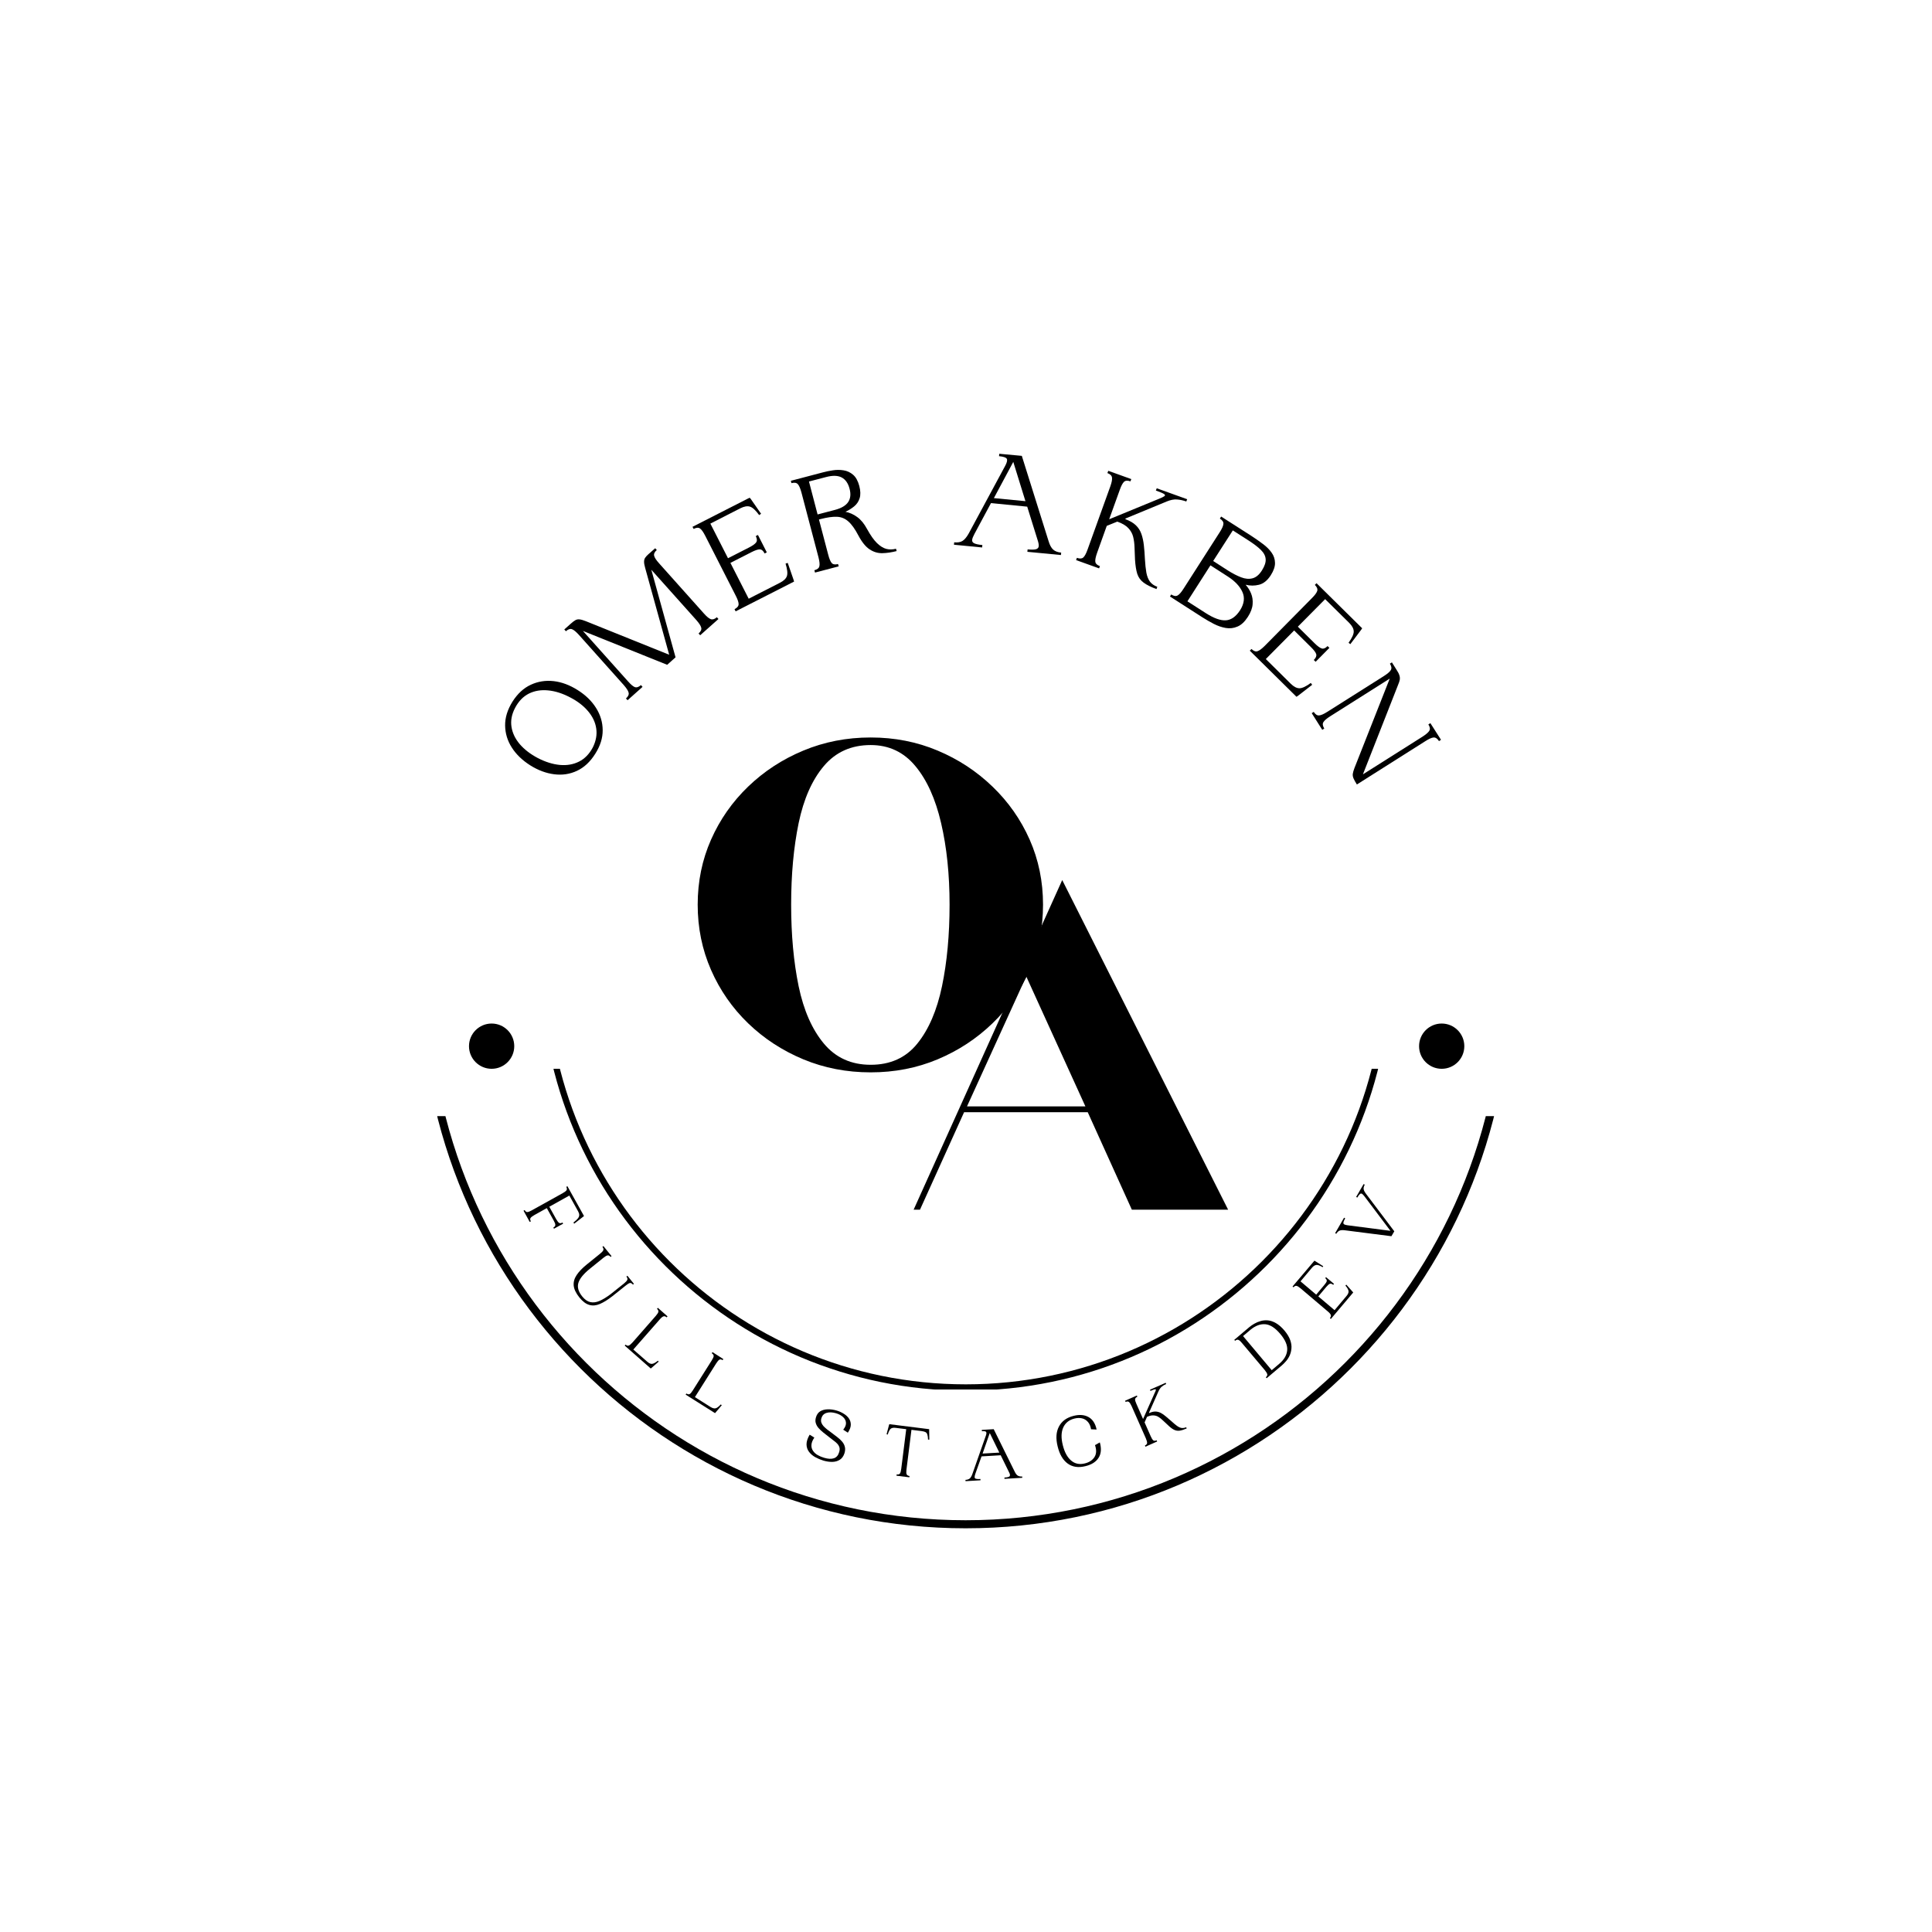
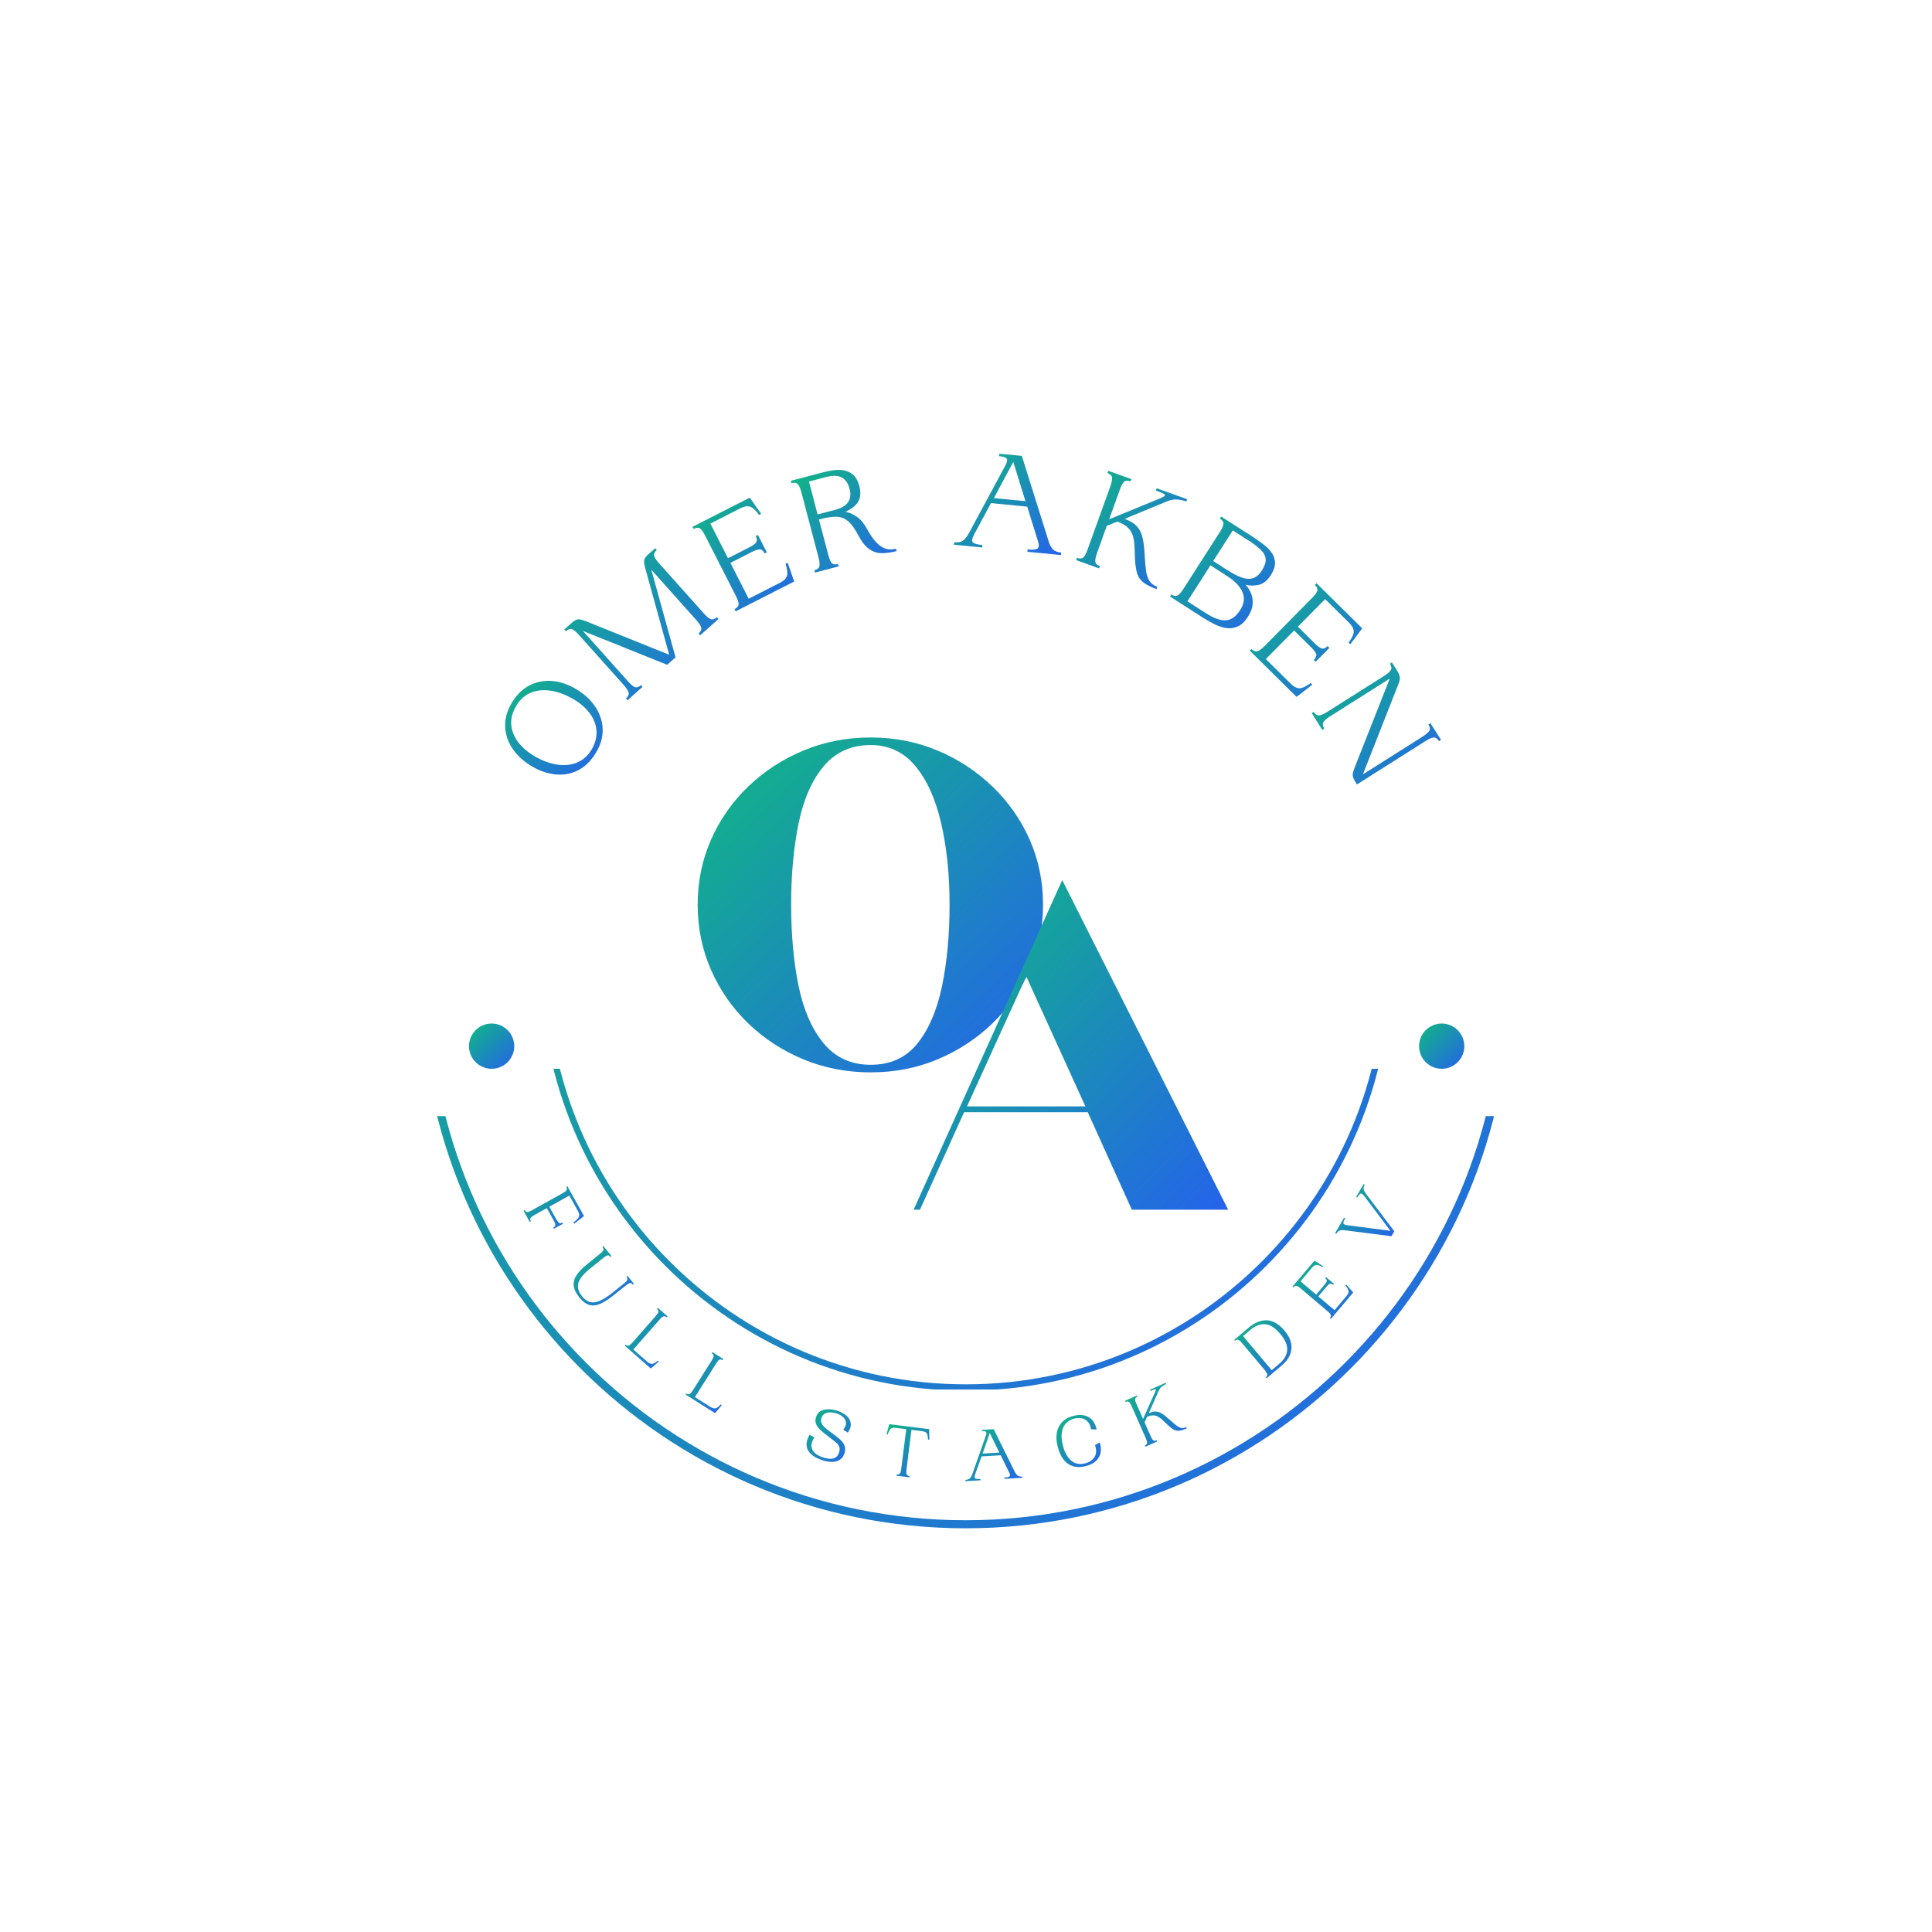
<svg xmlns="http://www.w3.org/2000/svg" width="500" zoomAndPan="magnify" viewBox="0 0 375 375" height="500" preserveAspectRatio="xMidYMid meet" version="1.0">
  <defs>
+     <linearGradient id="brandGradient" x1="0%" y1="0%" x2="100%" y2="100%">
+       <stop offset="0%" style="stop-color:#10B981;stop-opacity:1" />
+       <stop offset="100%" style="stop-color:#2563EB;stop-opacity:1" />
+     </linearGradient>
+     <filter id="glow">
+       <feGaussianBlur stdDeviation="2" result="coloredBlur" />
+       <feMerge>
+         <feMergeNode in="coloredBlur" />
+         <feMergeNode in="SourceGraphic" />
+       </feMerge>
+     </filter>
    <g />
    <clipPath id="95c110b9c5">
      <path d="M 104.961 207.453 L 269.961 207.453 L 269.961 269.703 L 104.961 269.703 Z M 104.961 207.453 " clip-rule="nonzero" />
    </clipPath>
    <clipPath id="bca295b0bf">
      <path d="M 81.676 216.637 L 293.176 216.637 L 293.176 296.641 L 81.676 296.641 Z M 81.676 216.637 " clip-rule="nonzero" />
    </clipPath>
    <clipPath id="bc002eb18a">
      <path d="M 91.031 198.668 L 99.816 198.668 L 99.816 207.453 L 91.031 207.453 Z M 91.031 198.668 " clip-rule="nonzero" />
    </clipPath>
    <clipPath id="8a772e61c0">
      <path d="M 95.426 198.668 C 93 198.668 91.031 200.637 91.031 203.062 C 91.031 205.484 93 207.453 95.426 207.453 C 97.848 207.453 99.816 205.484 99.816 203.062 C 99.816 200.637 97.848 198.668 95.426 198.668 Z M 95.426 198.668 " clip-rule="nonzero" />
    </clipPath>
    <clipPath id="96b2ed3844">
      <path d="M 0.031 0.668 L 8.816 0.668 L 8.816 9.453 L 0.031 9.453 Z M 0.031 0.668 " clip-rule="nonzero" />
    </clipPath>
    <clipPath id="39f925ef78">
      <path d="M 4.426 0.668 C 2 0.668 0.031 2.637 0.031 5.062 C 0.031 7.484 2 9.453 4.426 9.453 C 6.848 9.453 8.816 7.484 8.816 5.062 C 8.816 2.637 6.848 0.668 4.426 0.668 Z M 4.426 0.668 " clip-rule="nonzero" />
    </clipPath>
    <clipPath id="e8a995e5e2">
      <rect x="0" width="9" y="0" height="10" />
    </clipPath>
    <clipPath id="88d9f19a4b">
      <path d="M 275.441 198.668 L 284.223 198.668 L 284.223 207.453 L 275.441 207.453 Z M 275.441 198.668 " clip-rule="nonzero" />
    </clipPath>
    <clipPath id="1d8b37e788">
      <path d="M 279.832 198.668 C 277.406 198.668 275.441 200.637 275.441 203.062 C 275.441 205.484 277.406 207.453 279.832 207.453 C 282.258 207.453 284.223 205.484 284.223 203.062 C 284.223 200.637 282.258 198.668 279.832 198.668 Z M 279.832 198.668 " clip-rule="nonzero" />
    </clipPath>
    <clipPath id="f939a7da8a">
      <path d="M 0.441 0.668 L 9.223 0.668 L 9.223 9.453 L 0.441 9.453 Z M 0.441 0.668 " clip-rule="nonzero" />
    </clipPath>
    <clipPath id="5ce6bc9a1e">
      <path d="M 4.832 0.668 C 2.406 0.668 0.441 2.637 0.441 5.062 C 0.441 7.484 2.406 9.453 4.832 9.453 C 7.258 9.453 9.223 7.484 9.223 5.062 C 9.223 2.637 7.258 0.668 4.832 0.668 Z M 4.832 0.668 " clip-rule="nonzero" />
    </clipPath>
    <clipPath id="f5a41d4012">
      <rect x="0" width="10" y="0" height="10" />
    </clipPath>
  </defs>
  <g clip-path="url(#95c110b9c5)">
-     <path fill="#000000" d="M 187.461 269.918 C 141.984 269.918 104.961 232.895 104.961 187.418 C 104.961 141.941 141.984 104.918 187.461 104.918 C 232.938 104.918 269.961 141.941 269.961 187.418 C 269.961 232.895 232.938 269.918 187.461 269.918 Z M 187.461 106.137 C 142.637 106.137 106.18 142.594 106.18 187.418 C 106.18 232.246 142.637 268.699 187.461 268.699 C 232.289 268.699 268.742 232.246 268.742 187.418 C 268.742 142.594 232.289 106.137 187.461 106.137 Z M 187.461 106.137 " fill-opacity="1" fill-rule="nonzero" />
+     <path fill="url(#brandGradient)" d="M 187.461 269.918 C 141.984 269.918 104.961 232.895 104.961 187.418 C 104.961 141.941 141.984 104.918 187.461 104.918 C 232.938 104.918 269.961 141.941 269.961 187.418 C 269.961 232.895 232.938 269.918 187.461 269.918 Z M 187.461 106.137 C 142.637 106.137 106.18 142.594 106.18 187.418 C 106.18 232.246 142.637 268.699 187.461 268.699 C 232.289 268.699 268.742 232.246 268.742 187.418 C 268.742 142.594 232.289 106.137 187.461 106.137 Z M 187.461 106.137 " fill-opacity="1" fill-rule="nonzero" />
  </g>
  <g clip-path="url(#bca295b0bf)">
-     <path fill="#000000" d="M 187.426 296.641 C 129.133 296.641 81.676 249.184 81.676 190.891 C 81.676 132.602 129.133 85.141 187.426 85.141 C 245.719 85.141 293.176 132.602 293.176 190.891 C 293.176 249.184 245.719 296.641 187.426 296.641 Z M 187.426 86.707 C 129.965 86.707 83.238 133.434 83.238 190.891 C 83.238 248.352 129.965 295.078 187.426 295.078 C 244.883 295.078 291.613 248.352 291.613 190.891 C 291.613 133.434 244.883 86.707 187.426 86.707 Z M 187.426 86.707 " fill-opacity="1" fill-rule="nonzero" />
+     <path fill="url(#brandGradient)" d="M 187.426 296.641 C 129.133 296.641 81.676 249.184 81.676 190.891 C 81.676 132.602 129.133 85.141 187.426 85.141 C 245.719 85.141 293.176 132.602 293.176 190.891 C 293.176 249.184 245.719 296.641 187.426 296.641 Z M 187.426 86.707 C 129.965 86.707 83.238 133.434 83.238 190.891 C 83.238 248.352 129.965 295.078 187.426 295.078 C 244.883 295.078 291.613 248.352 291.613 190.891 C 291.613 133.434 244.883 86.707 187.426 86.707 Z M 187.426 86.707 " fill-opacity="1" fill-rule="nonzero" />
  </g>
  <g clip-path="url(#bc002eb18a)">
    <g clip-path="url(#8a772e61c0)">
      <g transform="matrix(1, 0, 0, 1, 91, 198)">
        <g clip-path="url(#e8a995e5e2)">
          <g clip-path="url(#96b2ed3844)">
            <g clip-path="url(#39f925ef78)">
-               <path fill="#000000" d="M 0.031 0.668 L 8.816 0.668 L 8.816 9.453 L 0.031 9.453 Z M 0.031 0.668 " fill-opacity="1" fill-rule="nonzero" />
+               <path fill="url(#brandGradient)" d="M 0.031 0.668 L 8.816 0.668 L 8.816 9.453 L 0.031 9.453 Z M 0.031 0.668 " fill-opacity="1" fill-rule="nonzero" />
            </g>
          </g>
        </g>
      </g>
    </g>
  </g>
  <g clip-path="url(#88d9f19a4b)">
    <g clip-path="url(#1d8b37e788)">
      <g transform="matrix(1, 0, 0, 1, 275, 198)">
        <g clip-path="url(#f5a41d4012)">
          <g clip-path="url(#f939a7da8a)">
            <g clip-path="url(#5ce6bc9a1e)">
-               <path fill="#000000" d="M 0.441 0.668 L 9.223 0.668 L 9.223 9.453 L 0.441 9.453 Z M 0.441 0.668 " fill-opacity="1" fill-rule="nonzero" />
+               <path fill="url(#brandGradient)" d="M 0.441 0.668 L 9.223 0.668 L 9.223 9.453 L 0.441 9.453 Z M 0.441 0.668 " fill-opacity="1" fill-rule="nonzero" />
            </g>
          </g>
        </g>
      </g>
    </g>
  </g>
-   <g fill="#000000" fill-opacity="1">
+   <g fill="url(#brandGradient)" fill-opacity="1">
    <g transform="translate(101.3215, 234.4786)">
      <g>
        <path d="M 0.297 0.516 L 0.516 0.391 C 0.66 0.66 0.828 0.789 1.016 0.781 C 1.211 0.781 1.504 0.672 1.891 0.453 L 7.906 -2.891 C 8.289 -3.109 8.535 -3.297 8.641 -3.453 C 8.754 -3.617 8.738 -3.836 8.594 -4.109 L 8.812 -4.234 L 12.031 1.547 L 11.969 1.609 L 10.141 3.031 L 9.969 2.828 C 10.383 2.504 10.68 2.227 10.859 2 C 11.035 1.77 11.117 1.551 11.109 1.344 C 11.109 1.133 11.035 0.898 10.891 0.641 L 9.188 -2.422 L 5.297 -0.25 L 6.625 2.141 C 6.844 2.523 7.031 2.77 7.188 2.875 C 7.352 2.988 7.578 2.969 7.859 2.812 L 7.984 3.031 L 6.203 4.016 L 6.078 3.797 C 6.336 3.648 6.469 3.477 6.469 3.281 C 6.469 3.082 6.359 2.789 6.141 2.406 L 4.812 0.016 L 2.406 1.359 C 2.02 1.578 1.77 1.77 1.656 1.938 C 1.551 2.102 1.57 2.316 1.719 2.578 L 1.5 2.703 Z M 0.297 0.516 " />
      </g>
    </g>
  </g>
-   <g fill="#000000" fill-opacity="1">
+   <g fill="url(#brandGradient)" fill-opacity="1">
    <g transform="translate(109.2608, 247.6413)">
      <g>
        <path d="M 3.203 4.203 C 2.535 3.367 2.164 2.598 2.094 1.891 C 2.031 1.191 2.219 0.516 2.656 -0.141 C 3.094 -0.805 3.742 -1.488 4.609 -2.188 L 7.219 -4.297 C 7.562 -4.578 7.77 -4.805 7.844 -4.984 C 7.914 -5.172 7.859 -5.383 7.672 -5.625 L 7.859 -5.781 L 9.438 -3.828 L 9.25 -3.672 C 9.062 -3.91 8.867 -4.008 8.672 -3.969 C 8.473 -3.938 8.203 -3.781 7.859 -3.5 L 5.25 -1.391 C 4 -0.379 3.25 0.539 3 1.375 C 2.758 2.207 3.008 3.082 3.75 4 C 4.238 4.602 4.758 4.969 5.312 5.094 C 5.875 5.219 6.477 5.141 7.125 4.859 C 7.77 4.578 8.477 4.145 9.25 3.562 L 11.875 1.469 C 12.219 1.188 12.426 0.953 12.5 0.766 C 12.57 0.586 12.516 0.379 12.328 0.141 L 12.516 -0.016 L 13.781 1.547 L 13.594 1.703 C 13.395 1.461 13.195 1.359 13 1.391 C 12.812 1.43 12.547 1.594 12.203 1.875 L 9.578 3.969 C 8.711 4.645 7.914 5.141 7.188 5.453 C 6.457 5.766 5.77 5.828 5.125 5.641 C 4.477 5.461 3.836 4.984 3.203 4.203 Z M 3.203 4.203 " />
      </g>
    </g>
  </g>
-   <g fill="#000000" fill-opacity="1">
+   <g fill="url(#brandGradient)" fill-opacity="1">
    <g transform="translate(120.8031, 260.7887)">
      <g>
        <path d="M 0.453 0.391 L 0.625 0.203 C 0.844 0.398 1.039 0.461 1.219 0.391 C 1.406 0.328 1.648 0.129 1.953 -0.203 L 6.484 -5.375 C 6.773 -5.707 6.941 -5.969 6.984 -6.156 C 7.023 -6.352 6.938 -6.551 6.719 -6.75 L 6.891 -6.938 L 8.766 -5.281 L 8.594 -5.094 C 8.363 -5.289 8.156 -5.352 7.969 -5.281 C 7.781 -5.219 7.539 -5.02 7.25 -4.688 L 2.125 1.156 L 4.844 3.531 C 5.176 3.82 5.477 3.957 5.75 3.938 C 6.031 3.914 6.41 3.711 6.891 3.328 L 7.047 3.5 L 5.641 4.734 L 5.5 4.828 Z M 0.453 0.391 " />
      </g>
    </g>
  </g>
-   <g fill="#000000" fill-opacity="1">
+   <g fill="url(#brandGradient)" fill-opacity="1">
    <g transform="translate(132.5857, 270.3837)">
      <g>
        <path d="M 0.5 0.312 L 0.641 0.094 C 0.898 0.258 1.113 0.297 1.281 0.203 C 1.445 0.109 1.648 -0.129 1.891 -0.516 L 5.562 -6.328 C 5.801 -6.703 5.926 -6.984 5.938 -7.172 C 5.945 -7.367 5.82 -7.551 5.562 -7.719 L 5.703 -7.938 L 7.812 -6.594 L 7.672 -6.375 C 7.422 -6.539 7.211 -6.57 7.047 -6.469 C 6.879 -6.375 6.676 -6.141 6.438 -5.766 L 2.297 0.797 L 5.344 2.719 C 5.719 2.945 6.039 3.031 6.312 2.969 C 6.582 2.906 6.914 2.656 7.312 2.219 L 7.516 2.359 L 6.312 3.781 L 6.203 3.906 Z M 0.5 0.312 " />
      </g>
    </g>
  </g>
-   <g fill="#000000" fill-opacity="1">
+   <g fill="url(#brandGradient)" fill-opacity="1">
    <g transform="translate(145.6718, 277.8996)">
      <g />
    </g>
  </g>
-   <g fill="#000000" fill-opacity="1">
+   <g fill="url(#brandGradient)" fill-opacity="1">
    <g transform="translate(155.3269, 281.9868)">
      <g>
        <path d="M 4.453 1.5 C 3.91 1.332 3.395 1.113 2.906 0.844 C 2.414 0.57 2.016 0.227 1.703 -0.188 C 1.391 -0.602 1.227 -1.086 1.219 -1.641 C 1.219 -2.203 1.422 -2.828 1.828 -3.516 L 2.734 -2.953 C 2.379 -2.422 2.191 -1.941 2.172 -1.516 C 2.148 -1.086 2.254 -0.707 2.484 -0.375 C 2.711 -0.039 3.02 0.234 3.406 0.453 C 3.789 0.672 4.203 0.844 4.641 0.969 C 5.398 1.195 6.031 1.227 6.531 1.062 C 7.031 0.895 7.367 0.504 7.547 -0.109 C 7.66 -0.461 7.68 -0.77 7.609 -1.031 C 7.535 -1.289 7.398 -1.531 7.203 -1.75 C 7.004 -1.969 6.754 -2.18 6.453 -2.391 C 6.16 -2.609 5.859 -2.844 5.547 -3.094 C 5.172 -3.395 4.805 -3.68 4.453 -3.953 C 4.109 -4.234 3.805 -4.52 3.547 -4.812 C 3.297 -5.102 3.117 -5.422 3.016 -5.766 C 2.91 -6.109 2.926 -6.492 3.062 -6.922 C 3.219 -7.441 3.492 -7.82 3.891 -8.062 C 4.297 -8.301 4.773 -8.426 5.328 -8.438 C 5.891 -8.457 6.484 -8.375 7.109 -8.188 C 7.598 -8.039 8.047 -7.836 8.453 -7.578 C 8.867 -7.328 9.203 -7.02 9.453 -6.656 C 9.703 -6.289 9.82 -5.879 9.812 -5.422 C 9.801 -4.961 9.609 -4.457 9.234 -3.906 L 8.344 -4.484 C 8.738 -4.984 8.914 -5.438 8.875 -5.844 C 8.844 -6.258 8.656 -6.625 8.312 -6.938 C 7.969 -7.258 7.516 -7.504 6.953 -7.672 C 6.242 -7.879 5.633 -7.906 5.125 -7.75 C 4.613 -7.602 4.273 -7.266 4.109 -6.734 C 4.016 -6.422 4.008 -6.133 4.094 -5.875 C 4.188 -5.613 4.332 -5.375 4.531 -5.156 C 4.738 -4.945 4.969 -4.738 5.219 -4.531 C 5.477 -4.332 5.723 -4.148 5.953 -3.984 C 6.391 -3.66 6.801 -3.348 7.188 -3.047 C 7.57 -2.754 7.891 -2.457 8.141 -2.156 C 8.398 -1.852 8.57 -1.52 8.656 -1.156 C 8.75 -0.801 8.727 -0.395 8.594 0.062 C 8.406 0.656 8.102 1.082 7.688 1.344 C 7.27 1.613 6.781 1.754 6.219 1.766 C 5.656 1.773 5.066 1.688 4.453 1.5 Z M 4.453 1.5 " />
      </g>
    </g>
  </g>
-   <g fill="#000000" fill-opacity="1">
+   <g fill="url(#brandGradient)" fill-opacity="1">
    <g transform="translate(170.6788, 286.0111)">
      <g>
        <path d="M 3.328 0.422 L 3.359 0.172 C 3.672 0.211 3.883 0.156 4 0 C 4.113 -0.164 4.195 -0.469 4.25 -0.906 L 5.219 -8.609 L 3.203 -8.859 C 2.766 -8.922 2.438 -8.867 2.219 -8.703 C 2.008 -8.535 1.812 -8.156 1.625 -7.562 L 1.406 -7.625 L 1.875 -9.406 L 1.938 -9.578 L 9.672 -8.609 L 9.672 -8.422 L 9.703 -6.578 L 9.453 -6.578 C 9.441 -6.984 9.398 -7.301 9.328 -7.531 C 9.266 -7.77 9.145 -7.938 8.969 -8.031 C 8.789 -8.125 8.547 -8.191 8.234 -8.234 L 6.234 -8.484 L 5.266 -0.781 C 5.211 -0.344 5.223 -0.035 5.297 0.141 C 5.367 0.328 5.555 0.441 5.859 0.484 L 5.828 0.734 Z M 3.328 0.422 " />
      </g>
    </g>
  </g>
-   <g fill="#000000" fill-opacity="1">
+   <g fill="url(#brandGradient)" fill-opacity="1">
    <g transform="translate(187.1118, 287.5111)">
      <g>
        <path d="M 0.297 -0.016 L 0.281 -0.266 C 0.633 -0.285 0.91 -0.375 1.109 -0.531 C 1.305 -0.695 1.477 -0.988 1.625 -1.406 L 4.25 -8.875 C 4.375 -9.227 4.383 -9.461 4.281 -9.578 C 4.188 -9.703 3.914 -9.75 3.469 -9.719 L 3.453 -9.969 L 5.766 -10.109 L 9.828 -1.891 C 10.016 -1.492 10.219 -1.227 10.438 -1.094 C 10.656 -0.957 10.941 -0.898 11.297 -0.922 L 11.312 -0.672 L 7.859 -0.469 L 7.844 -0.719 C 8.238 -0.738 8.52 -0.785 8.688 -0.859 C 8.852 -0.93 8.93 -1.047 8.922 -1.203 C 8.922 -1.367 8.848 -1.578 8.703 -1.828 L 7.125 -5.047 L 3.406 -4.828 L 2.203 -1.453 C 2.109 -1.18 2.062 -0.961 2.062 -0.797 C 2.062 -0.641 2.145 -0.535 2.312 -0.484 C 2.488 -0.43 2.781 -0.414 3.188 -0.438 L 3.203 -0.188 Z M 3.609 -5.375 L 6.859 -5.562 L 5 -9.359 Z M 3.609 -5.375 " />
      </g>
    </g>
  </g>
-   <g fill="#000000" fill-opacity="1">
+   <g fill="url(#brandGradient)" fill-opacity="1">
    <g transform="translate(205.8826, 285.6247)">
      <g>
        <path d="M 4.812 -1.047 C 3.445 -0.703 2.297 -0.867 1.359 -1.547 C 0.43 -2.223 -0.219 -3.332 -0.594 -4.875 C -0.977 -6.406 -0.895 -7.691 -0.344 -8.734 C 0.207 -9.785 1.16 -10.477 2.516 -10.812 C 3.641 -11.094 4.598 -11.016 5.391 -10.578 C 6.191 -10.141 6.719 -9.332 6.969 -8.156 L 5.891 -8.203 C 5.797 -8.797 5.594 -9.27 5.281 -9.625 C 4.969 -9.988 4.582 -10.223 4.125 -10.328 C 3.676 -10.43 3.188 -10.414 2.656 -10.281 C 1.613 -10.02 0.891 -9.438 0.484 -8.531 C 0.086 -7.625 0.062 -6.488 0.406 -5.125 C 0.738 -3.77 1.273 -2.773 2.016 -2.141 C 2.754 -1.504 3.645 -1.316 4.688 -1.578 C 5.531 -1.785 6.148 -2.191 6.547 -2.797 C 6.941 -3.41 6.977 -4.188 6.656 -5.125 L 7.594 -5.656 C 7.938 -4.438 7.852 -3.438 7.344 -2.656 C 6.844 -1.875 6 -1.336 4.812 -1.047 Z M 4.812 -1.047 " />
      </g>
    </g>
  </g>
-   <g fill="#000000" fill-opacity="1">
+   <g fill="url(#brandGradient)" fill-opacity="1">
    <g transform="translate(221.7735, 281.0404)">
      <g>
        <path d="M 0.547 -0.234 L 0.453 -0.469 C 0.723 -0.594 0.863 -0.75 0.875 -0.938 C 0.895 -1.133 0.816 -1.438 0.641 -1.844 L -2.141 -8.141 C -2.328 -8.547 -2.5 -8.805 -2.656 -8.922 C -2.812 -9.047 -3.023 -9.047 -3.297 -8.922 L -3.391 -9.156 L -1.109 -10.172 L -1.016 -9.938 C -1.285 -9.812 -1.43 -9.648 -1.453 -9.453 C -1.473 -9.266 -1.391 -8.969 -1.203 -8.562 L 0.094 -5.609 L 2.344 -10.656 C 2.477 -10.926 2.555 -11.117 2.578 -11.234 C 2.598 -11.359 2.531 -11.406 2.375 -11.375 C 2.219 -11.352 1.938 -11.25 1.531 -11.062 L 1.438 -11.297 L 4.484 -12.641 L 4.578 -12.406 C 4.254 -12.27 3.969 -12.098 3.719 -11.891 C 3.477 -11.691 3.27 -11.395 3.094 -11 L 1.25 -6.844 L 1.281 -6.766 C 1.738 -6.973 2.145 -7.07 2.5 -7.062 C 2.863 -7.051 3.207 -6.961 3.531 -6.797 C 3.852 -6.629 4.176 -6.406 4.5 -6.125 C 4.832 -5.844 5.191 -5.535 5.578 -5.203 C 5.984 -4.828 6.344 -4.523 6.656 -4.297 C 6.969 -4.066 7.266 -3.926 7.547 -3.875 C 7.836 -3.832 8.145 -3.879 8.469 -4.016 L 8.562 -3.781 C 8.008 -3.539 7.539 -3.395 7.156 -3.344 C 6.77 -3.301 6.406 -3.367 6.062 -3.547 C 5.719 -3.723 5.328 -4.023 4.891 -4.453 C 4.555 -4.754 4.25 -5.039 3.969 -5.312 C 3.688 -5.594 3.398 -5.82 3.109 -6 C 2.828 -6.188 2.504 -6.289 2.141 -6.312 C 1.785 -6.344 1.359 -6.25 0.859 -6.031 L 0.391 -4.953 L 1.578 -2.266 C 1.754 -1.859 1.922 -1.594 2.078 -1.469 C 2.242 -1.352 2.461 -1.359 2.734 -1.484 L 2.828 -1.25 Z M 0.547 -0.234 " />
      </g>
    </g>
  </g>
-   <g fill="#000000" fill-opacity="1">
+   <g fill="url(#brandGradient)" fill-opacity="1">
    <g transform="translate(236.6319, 273.6858)">
      <g />
    </g>
  </g>
-   <g fill="#000000" fill-opacity="1">
+   <g fill="url(#brandGradient)" fill-opacity="1">
    <g transform="translate(245.4005, 267.891)">
      <g>
        <path d="M 0.453 -0.375 L 0.297 -0.562 C 0.523 -0.758 0.617 -0.953 0.578 -1.141 C 0.535 -1.336 0.375 -1.609 0.094 -1.953 L -4.344 -7.219 C -4.625 -7.562 -4.859 -7.766 -5.047 -7.828 C -5.234 -7.898 -5.441 -7.836 -5.672 -7.641 L -5.828 -7.828 L -2.891 -10.312 C -2.629 -10.531 -2.316 -10.742 -1.953 -10.953 C -1.586 -11.172 -1.18 -11.344 -0.734 -11.469 C -0.297 -11.602 0.172 -11.648 0.672 -11.609 C 1.18 -11.566 1.707 -11.391 2.25 -11.078 C 2.789 -10.773 3.336 -10.301 3.891 -9.656 C 4.441 -9 4.82 -8.375 5.031 -7.781 C 5.238 -7.195 5.316 -6.648 5.266 -6.141 C 5.223 -5.629 5.102 -5.164 4.906 -4.75 C 4.707 -4.332 4.469 -3.969 4.188 -3.656 C 3.914 -3.344 3.648 -3.078 3.391 -2.859 Z M 1.438 -1.938 L 2.875 -3.156 C 3.82 -3.945 4.344 -4.816 4.438 -5.766 C 4.539 -6.723 4.094 -7.797 3.094 -8.984 C 2.102 -10.16 1.129 -10.785 0.172 -10.859 C -0.785 -10.93 -1.738 -10.57 -2.688 -9.781 L -4.125 -8.562 Z M 1.438 -1.938 " />
      </g>
    </g>
  </g>
-   <g fill="#000000" fill-opacity="1">
+   <g fill="url(#brandGradient)" fill-opacity="1">
    <g transform="translate(257.9287, 256.4608)">
      <g>
        <path d="M 0.391 -0.453 L 0.203 -0.609 C 0.391 -0.836 0.445 -1.047 0.375 -1.234 C 0.312 -1.422 0.109 -1.656 -0.234 -1.938 L -5.484 -6.391 C -5.828 -6.68 -6.094 -6.844 -6.281 -6.875 C -6.477 -6.914 -6.672 -6.82 -6.859 -6.594 L -7.047 -6.75 L -2.797 -11.766 L -2.641 -11.672 L -1.094 -10.688 L -1.203 -10.5 C -1.734 -10.82 -2.141 -10.969 -2.422 -10.938 C -2.703 -10.914 -2.988 -10.734 -3.281 -10.391 L -5.5 -7.75 L -2.453 -5.172 L -0.906 -7.016 C -0.613 -7.359 -0.445 -7.617 -0.406 -7.797 C -0.375 -7.984 -0.473 -8.176 -0.703 -8.375 L -0.547 -8.562 L 1 -7.266 L 0.844 -7.078 C 0.602 -7.273 0.391 -7.344 0.203 -7.281 C 0.023 -7.219 -0.207 -7.016 -0.5 -6.672 L -2.047 -4.828 L 1.109 -2.156 L 3.438 -4.922 C 3.719 -5.254 3.848 -5.555 3.828 -5.828 C 3.805 -6.109 3.602 -6.477 3.219 -6.938 L 3.391 -7.109 L 4.625 -5.719 L 4.734 -5.594 Z M 0.391 -0.453 " />
      </g>
    </g>
  </g>
-   <g fill="#000000" fill-opacity="1">
+   <g fill="url(#brandGradient)" fill-opacity="1">
    <g transform="translate(267.5086, 244.3708)">
      <g>
        <path d="M 2.562 -4.422 L -6.516 -5.578 C -6.941 -5.629 -7.273 -5.602 -7.516 -5.5 C -7.754 -5.395 -7.961 -5.191 -8.141 -4.891 L -8.359 -5.016 L -6.625 -8.016 L -6.406 -7.891 C -6.613 -7.535 -6.727 -7.27 -6.75 -7.094 C -6.781 -6.914 -6.727 -6.789 -6.594 -6.719 C -6.457 -6.645 -6.242 -6.586 -5.953 -6.547 L 2.375 -5.469 L -2.688 -12.188 C -2.863 -12.414 -3.016 -12.57 -3.141 -12.656 C -3.273 -12.738 -3.41 -12.723 -3.547 -12.609 C -3.691 -12.492 -3.863 -12.266 -4.062 -11.922 L -4.281 -12.047 L -2.828 -14.547 L -2.609 -14.422 C -2.785 -14.117 -2.859 -13.836 -2.828 -13.578 C -2.797 -13.328 -2.648 -13.031 -2.391 -12.688 L 3.125 -5.375 Z M 2.562 -4.422 " />
      </g>
    </g>
  </g>
-   <g fill="#000000" fill-opacity="1">
+   <g fill="url(#brandGradient)" fill-opacity="1">
    <g transform="translate(132.6081, 207.019)">
      <g>
        <path d="M 36.391 1.125 C 31.734 1.125 27.375 0.281 23.312 -1.406 C 19.258 -3.094 15.691 -5.422 12.609 -8.391 C 9.535 -11.359 7.133 -14.812 5.406 -18.75 C 3.676 -22.695 2.812 -26.922 2.812 -31.422 C 2.812 -35.93 3.676 -40.141 5.406 -44.047 C 7.133 -47.953 9.535 -51.383 12.609 -54.344 C 15.691 -57.312 19.258 -59.641 23.312 -61.328 C 27.375 -63.023 31.734 -63.875 36.391 -63.875 C 41.035 -63.875 45.367 -63.023 49.391 -61.328 C 53.41 -59.641 56.957 -57.312 60.031 -54.344 C 63.113 -51.383 65.52 -47.953 67.25 -44.047 C 68.977 -40.141 69.844 -35.93 69.844 -31.422 C 69.844 -26.922 68.977 -22.695 67.25 -18.75 C 65.52 -14.812 63.113 -11.359 60.031 -8.391 C 56.957 -5.422 53.41 -3.094 49.391 -1.406 C 45.367 0.281 41.035 1.125 36.391 1.125 Z M 36.391 -0.344 C 40.211 -0.344 43.227 -1.711 45.438 -4.453 C 47.656 -7.191 49.254 -10.906 50.234 -15.594 C 51.211 -20.289 51.703 -25.566 51.703 -31.422 C 51.703 -37.285 51.156 -42.562 50.062 -47.25 C 48.977 -51.945 47.305 -55.645 45.047 -58.344 C 42.797 -61.051 39.91 -62.406 36.391 -62.406 C 32.629 -62.406 29.602 -61.051 27.312 -58.344 C 25.02 -55.645 23.383 -51.945 22.406 -47.25 C 21.438 -42.562 20.953 -37.285 20.953 -31.422 C 20.953 -25.566 21.438 -20.289 22.406 -15.594 C 23.383 -10.906 25.02 -7.191 27.312 -4.453 C 29.602 -1.711 32.629 -0.344 36.391 -0.344 Z M 36.391 -0.344 " />
      </g>
    </g>
  </g>
-   <g fill="#000000" fill-opacity="1">
+   <g fill="url(#brandGradient)" fill-opacity="1">
    <g transform="translate(175.6456, 234.802)">
      <g>
        <path d="M 1.688 0 L 30.531 -63.984 L 62.734 0 L 44.047 0 L 35.484 -18.922 L 11.484 -18.922 L 2.922 0 Z M 12.047 -20.047 L 35.031 -20.047 L 23.547 -45.281 Z M 12.047 -20.047 " />
      </g>
    </g>
  </g>
-   <g fill="#000000" fill-opacity="1">
+   <g fill="url(#brandGradient)" fill-opacity="1">
    <g transform="translate(110.1213, 154.3947)">
      <g>
        <path d="M 5.422 -8.094 C 4.441 -6.531 3.258 -5.426 1.875 -4.781 C 0.5 -4.133 -0.973 -3.91 -2.547 -4.109 C -4.117 -4.305 -5.672 -4.883 -7.203 -5.844 C -8.742 -6.82 -9.938 -7.973 -10.781 -9.297 C -11.625 -10.617 -12.055 -12.047 -12.078 -13.578 C -12.098 -15.109 -11.617 -16.656 -10.641 -18.219 C -9.66 -19.758 -8.477 -20.848 -7.094 -21.484 C -5.707 -22.129 -4.227 -22.363 -2.656 -22.188 C -1.094 -22.008 0.457 -21.43 2 -20.453 C 3.531 -19.492 4.719 -18.344 5.562 -17 C 6.414 -15.656 6.848 -14.219 6.859 -12.688 C 6.879 -11.164 6.398 -9.633 5.422 -8.094 Z M 4.938 -9.312 C 5.562 -10.562 5.785 -11.785 5.609 -12.984 C 5.441 -14.18 4.91 -15.305 4.016 -16.359 C 3.129 -17.41 1.953 -18.312 0.484 -19.062 C -0.973 -19.82 -2.383 -20.266 -3.75 -20.391 C -5.125 -20.523 -6.363 -20.316 -7.469 -19.766 C -8.57 -19.211 -9.461 -18.289 -10.141 -17 C -10.797 -15.758 -11.031 -14.535 -10.844 -13.328 C -10.656 -12.117 -10.117 -10.992 -9.234 -9.953 C -8.348 -8.922 -7.176 -8.02 -5.719 -7.25 C -4.258 -6.5 -2.844 -6.055 -1.469 -5.922 C -0.094 -5.797 1.145 -6.008 2.25 -6.562 C 3.363 -7.113 4.258 -8.031 4.938 -9.312 Z M 4.938 -9.312 " />
      </g>
    </g>
  </g>
-   <g fill="#000000" fill-opacity="1">
+   <g fill="url(#brandGradient)" fill-opacity="1">
    <g transform="translate(120.9833, 136.6478)">
      <g>
        <path d="M 0.828 -0.734 L 0.516 -1.078 C 0.953 -1.473 1.125 -1.848 1.031 -2.203 C 0.945 -2.566 0.629 -3.062 0.078 -3.688 L -8.594 -13.391 C -9.156 -14.016 -9.609 -14.391 -9.953 -14.516 C -10.305 -14.648 -10.703 -14.52 -11.141 -14.125 L -11.453 -14.469 L -10.156 -15.625 C -9.82 -15.926 -9.531 -16.145 -9.281 -16.281 C -9.039 -16.414 -8.77 -16.461 -8.469 -16.422 C -8.176 -16.391 -7.781 -16.273 -7.281 -16.078 L 8.906 -9.562 L 4.25 -26.391 C 4.102 -26.898 4.031 -27.305 4.031 -27.609 C 4.031 -27.91 4.098 -28.164 4.234 -28.375 C 4.379 -28.594 4.586 -28.82 4.859 -29.062 L 6.188 -30.234 L 6.5 -29.891 C 6.07 -29.516 5.898 -29.145 5.984 -28.781 C 6.066 -28.414 6.391 -27.922 6.953 -27.297 L 15.625 -17.594 C 16.176 -16.969 16.629 -16.594 16.984 -16.469 C 17.336 -16.344 17.727 -16.469 18.156 -16.844 L 18.469 -16.5 L 14.922 -13.344 L 14.609 -13.688 C 15.047 -14.07 15.219 -14.445 15.125 -14.812 C 15.039 -15.176 14.723 -15.672 14.172 -16.297 L 5.438 -26.062 L 10.141 -9.062 L 8.516 -7.609 L -7.844 -14.188 L 0.891 -4.422 C 1.441 -3.797 1.891 -3.414 2.234 -3.281 C 2.586 -3.156 2.984 -3.285 3.422 -3.672 L 3.734 -3.328 Z M 0.828 -0.734 " />
      </g>
    </g>
  </g>
-   <g fill="#000000" fill-opacity="1">
+   <g fill="url(#brandGradient)" fill-opacity="1">
    <g transform="translate(141.8039, 119.1628)">
      <g>
        <path d="M 0.984 -0.5 L 0.766 -0.922 C 1.285 -1.191 1.551 -1.508 1.562 -1.875 C 1.57 -2.25 1.383 -2.805 1 -3.547 L -4.906 -15.141 C -5.281 -15.879 -5.617 -16.359 -5.922 -16.578 C -6.234 -16.797 -6.648 -16.77 -7.172 -16.5 L -7.391 -16.906 L 3.703 -22.562 L 3.922 -22.312 L 5.922 -19.438 L 5.547 -19.188 C 4.859 -20.133 4.258 -20.68 3.75 -20.828 C 3.25 -20.984 2.629 -20.875 1.891 -20.5 L -3.922 -17.531 L -0.5 -10.812 L 3.547 -12.875 C 4.297 -13.258 4.77 -13.598 4.969 -13.891 C 5.176 -14.191 5.148 -14.598 4.891 -15.109 L 5.312 -15.328 L 7.031 -11.953 L 6.609 -11.734 C 6.348 -12.254 6.035 -12.52 5.672 -12.531 C 5.316 -12.539 4.766 -12.352 4.016 -11.969 L -0.031 -9.906 L 3.516 -2.953 L 9.578 -6.047 C 10.316 -6.422 10.77 -6.859 10.938 -7.359 C 11.102 -7.867 11.016 -8.672 10.672 -9.766 L 11.094 -9.906 L 12.234 -6.609 L 12.328 -6.281 Z M 0.984 -0.5 " />
      </g>
    </g>
  </g>
-   <g fill="#000000" fill-opacity="1">
+   <g fill="url(#brandGradient)" fill-opacity="1">
    <g transform="translate(157.1155, 111.416)">
      <g>
        <path d="M 1.078 -0.281 L 0.953 -0.734 C 1.516 -0.879 1.836 -1.133 1.922 -1.5 C 2.016 -1.863 1.957 -2.445 1.75 -3.25 L -1.562 -15.844 C -1.781 -16.645 -2.016 -17.18 -2.266 -17.453 C -2.523 -17.723 -2.938 -17.785 -3.5 -17.641 L -3.609 -18.094 L 2.625 -19.734 C 3.195 -19.891 3.832 -20.02 4.531 -20.125 C 5.238 -20.238 5.938 -20.238 6.625 -20.125 C 7.312 -20.02 7.926 -19.734 8.469 -19.266 C 9.008 -18.805 9.41 -18.082 9.672 -17.094 C 9.922 -16.133 9.941 -15.336 9.734 -14.703 C 9.535 -14.066 9.18 -13.539 8.672 -13.125 C 8.16 -12.707 7.598 -12.359 6.984 -12.078 C 7.797 -11.922 8.555 -11.582 9.266 -11.062 C 9.984 -10.551 10.625 -9.77 11.188 -8.719 C 11.852 -7.508 12.492 -6.602 13.109 -6 C 13.723 -5.406 14.328 -5.031 14.922 -4.875 C 15.523 -4.727 16.148 -4.738 16.797 -4.906 L 16.922 -4.453 C 15.953 -4.203 15.031 -4.066 14.156 -4.047 C 13.289 -4.023 12.473 -4.266 11.703 -4.766 C 10.93 -5.266 10.195 -6.164 9.5 -7.469 C 8.844 -8.727 8.188 -9.645 7.531 -10.219 C 6.883 -10.789 6.141 -11.086 5.297 -11.109 C 4.461 -11.141 3.426 -10.992 2.188 -10.672 L 1.844 -10.578 L 3.641 -3.75 C 3.848 -2.945 4.078 -2.406 4.328 -2.125 C 4.578 -1.852 4.984 -1.789 5.547 -1.938 L 5.672 -1.484 Z M 1.578 -11.562 L 4.922 -12.438 C 6.191 -12.77 7.055 -13.281 7.516 -13.969 C 7.973 -14.656 8.062 -15.52 7.781 -16.562 C 7.508 -17.613 7.004 -18.336 6.266 -18.734 C 5.523 -19.129 4.52 -19.16 3.25 -18.828 L -0.094 -17.953 Z M 1.578 -11.562 " />
      </g>
    </g>
  </g>
-   <g fill="#000000" fill-opacity="1">
+   <g fill="url(#brandGradient)" fill-opacity="1">
    <g transform="translate(176.3448, 107.0034)">
      <g />
    </g>
  </g>
-   <g fill="#000000" fill-opacity="1">
+   <g fill="url(#brandGradient)" fill-opacity="1">
    <g transform="translate(184.5995, 105.684)">
      <g>
        <path d="M 0.562 0.047 L 0.609 -0.422 C 1.273 -0.348 1.812 -0.438 2.219 -0.688 C 2.633 -0.945 3.039 -1.438 3.438 -2.156 L 10.547 -15.344 C 10.867 -15.957 10.957 -16.391 10.812 -16.641 C 10.676 -16.891 10.176 -17.055 9.312 -17.141 L 9.359 -17.609 L 13.734 -17.203 L 18.922 -0.672 C 19.148 0.098 19.445 0.648 19.812 0.984 C 20.176 1.316 20.695 1.516 21.375 1.578 L 21.328 2.047 L 14.812 1.422 L 14.859 0.953 C 15.617 1.023 16.16 1.016 16.484 0.922 C 16.805 0.828 16.984 0.633 17.016 0.344 C 17.047 0.051 16.973 -0.352 16.797 -0.875 L 14.781 -7.344 L 7.75 -8.031 L 4.547 -2.062 C 4.285 -1.582 4.133 -1.195 4.094 -0.906 C 4.051 -0.613 4.18 -0.391 4.484 -0.234 C 4.797 -0.078 5.328 0.035 6.078 0.109 L 6.031 0.578 Z M 8.312 -9 L 14.438 -8.406 L 12.078 -16.031 Z M 8.312 -9 " />
      </g>
    </g>
  </g>
-   <g fill="#000000" fill-opacity="1">
+   <g fill="url(#brandGradient)" fill-opacity="1">
    <g transform="translate(207.8206, 108.3375)">
      <g>
        <path d="M 1.047 0.375 L 1.203 -0.062 C 1.742 0.133 2.156 0.113 2.438 -0.125 C 2.719 -0.375 3 -0.895 3.281 -1.688 L 7.688 -13.922 C 7.969 -14.711 8.078 -15.289 8.016 -15.656 C 7.961 -16.031 7.664 -16.316 7.125 -16.516 L 7.297 -16.953 L 11.766 -15.344 L 11.594 -14.906 C 11.051 -15.102 10.641 -15.078 10.359 -14.828 C 10.086 -14.578 9.812 -14.055 9.531 -13.266 L 7.469 -7.547 L 17.125 -11.516 C 17.645 -11.723 18 -11.895 18.188 -12.031 C 18.375 -12.164 18.344 -12.312 18.094 -12.469 C 17.844 -12.625 17.32 -12.844 16.531 -13.125 L 16.703 -13.562 L 22.609 -11.438 L 22.438 -11 C 21.812 -11.219 21.207 -11.348 20.625 -11.391 C 20.051 -11.441 19.375 -11.305 18.594 -10.984 L 10.656 -7.703 L 10.609 -7.562 C 11.484 -7.25 12.164 -6.852 12.656 -6.375 C 13.145 -5.906 13.504 -5.336 13.734 -4.672 C 13.961 -4.016 14.117 -3.285 14.203 -2.484 C 14.297 -1.68 14.363 -0.789 14.406 0.188 C 14.469 1.227 14.562 2.102 14.688 2.812 C 14.82 3.52 15.051 4.098 15.375 4.547 C 15.707 4.992 16.188 5.332 16.812 5.562 L 16.656 6 C 15.582 5.613 14.75 5.195 14.156 4.75 C 13.562 4.312 13.148 3.742 12.922 3.047 C 12.703 2.348 12.555 1.426 12.484 0.281 C 12.441 -0.57 12.41 -1.363 12.391 -2.094 C 12.367 -2.832 12.281 -3.516 12.125 -4.141 C 11.969 -4.766 11.656 -5.328 11.188 -5.828 C 10.727 -6.328 10.016 -6.75 9.047 -7.094 L 7 -6.266 L 5.125 -1.031 C 4.844 -0.238 4.727 0.336 4.781 0.703 C 4.832 1.066 5.129 1.348 5.672 1.547 L 5.516 1.984 Z M 1.047 0.375 " />
      </g>
    </g>
  </g>
-   <g fill="#000000" fill-opacity="1">
+   <g fill="url(#brandGradient)" fill-opacity="1">
    <g transform="translate(226.1491, 115.1847)">
      <g>
        <path d="M 0.938 0.594 L 1.188 0.203 C 1.676 0.516 2.082 0.582 2.406 0.406 C 2.738 0.227 3.129 -0.211 3.578 -0.922 L 10.594 -11.875 C 11.051 -12.582 11.289 -13.125 11.312 -13.5 C 11.344 -13.875 11.113 -14.219 10.625 -14.531 L 10.875 -14.922 L 16.734 -11.172 C 17.535 -10.648 18.281 -10.129 18.969 -9.609 C 19.664 -9.098 20.227 -8.539 20.656 -7.938 C 21.094 -7.332 21.316 -6.664 21.328 -5.938 C 21.348 -5.219 21.07 -4.41 20.5 -3.516 C 19.852 -2.516 19.098 -1.906 18.234 -1.688 C 17.379 -1.469 16.508 -1.469 15.625 -1.688 C 16.082 -1.176 16.438 -0.609 16.688 0.016 C 16.945 0.641 17.047 1.332 16.984 2.094 C 16.93 2.852 16.625 3.672 16.062 4.547 C 15.445 5.504 14.77 6.133 14.031 6.438 C 13.301 6.75 12.547 6.836 11.766 6.703 C 10.984 6.566 10.207 6.301 9.438 5.906 C 8.676 5.508 7.953 5.094 7.266 4.656 Z M 9.328 -6.297 L 12.188 -4.453 C 13.113 -3.867 13.973 -3.426 14.766 -3.125 C 15.566 -2.82 16.301 -2.758 16.969 -2.938 C 17.645 -3.113 18.25 -3.617 18.781 -4.453 C 19.32 -5.305 19.566 -6.039 19.516 -6.656 C 19.473 -7.281 19.164 -7.875 18.594 -8.438 C 18.031 -9 17.227 -9.613 16.188 -10.281 L 13.141 -12.234 Z M 4.328 1.531 L 7.906 3.828 C 9.469 4.828 10.766 5.289 11.797 5.219 C 12.836 5.145 13.754 4.492 14.547 3.266 C 15.348 2.004 15.5 0.82 15 -0.281 C 14.508 -1.383 13.566 -2.383 12.172 -3.281 L 8.797 -5.453 Z M 4.328 1.531 " />
      </g>
    </g>
  </g>
-   <g fill="#000000" fill-opacity="1">
+   <g fill="url(#brandGradient)" fill-opacity="1">
    <g transform="translate(241.8028, 125.513)">
      <g>
        <path d="M 0.781 0.781 L 1.109 0.453 C 1.523 0.859 1.91 1.004 2.266 0.891 C 2.617 0.785 3.094 0.438 3.688 -0.156 L 12.828 -9.406 C 13.422 -10 13.77 -10.473 13.875 -10.828 C 13.977 -11.191 13.82 -11.578 13.406 -11.984 L 13.734 -12.312 L 22.594 -3.562 L 22.406 -3.281 L 20.297 -0.484 L 19.953 -0.75 C 20.641 -1.707 20.973 -2.445 20.953 -2.969 C 20.941 -3.488 20.645 -4.039 20.062 -4.625 L 15.406 -9.219 L 10.109 -3.875 L 13.344 -0.672 C 13.945 -0.078 14.422 0.266 14.766 0.359 C 15.109 0.453 15.477 0.297 15.875 -0.109 L 16.234 0.234 L 13.562 2.938 L 13.203 2.594 C 13.617 2.176 13.773 1.797 13.672 1.453 C 13.578 1.117 13.227 0.656 12.625 0.062 L 9.391 -3.141 L 3.891 2.406 L 8.734 7.203 C 9.328 7.785 9.891 8.078 10.422 8.078 C 10.953 8.078 11.688 7.734 12.625 7.047 L 12.891 7.406 L 10.125 9.547 L 9.844 9.734 Z M 0.781 0.781 " />
      </g>
    </g>
  </g>
-   <g fill="#000000" fill-opacity="1">
+   <g fill="url(#brandGradient)" fill-opacity="1">
    <g transform="translate(254.0109, 137.4878)">
      <g>
        <path d="M 0.594 0.938 L 0.984 0.688 C 1.297 1.176 1.641 1.406 2.016 1.375 C 2.391 1.352 2.926 1.117 3.625 0.672 L 14.625 -6.281 C 15.32 -6.727 15.766 -7.113 15.953 -7.438 C 16.141 -7.77 16.078 -8.18 15.766 -8.672 L 16.156 -8.922 L 17.078 -7.453 C 17.348 -7.047 17.523 -6.695 17.609 -6.406 C 17.703 -6.125 17.727 -5.848 17.688 -5.578 C 17.645 -5.316 17.535 -4.977 17.359 -4.562 L 10.531 12.812 L 22.094 5.5 C 22.789 5.051 23.234 4.664 23.422 4.344 C 23.609 4.02 23.547 3.613 23.234 3.125 L 23.625 2.875 L 25.688 6.109 L 25.297 6.359 C 24.984 5.867 24.633 5.633 24.25 5.656 C 23.875 5.688 23.336 5.926 22.641 6.375 L 9.359 14.781 C 9.066 14.312 8.852 13.926 8.719 13.625 C 8.582 13.32 8.531 13.023 8.562 12.734 C 8.602 12.441 8.711 12.055 8.891 11.578 L 15.734 -5.766 L 4.172 1.547 C 3.473 1.992 3.031 2.379 2.844 2.703 C 2.664 3.023 2.727 3.43 3.031 3.922 L 2.641 4.172 Z M 0.594 0.938 " />
      </g>
    </g>
  </g>
</svg>
